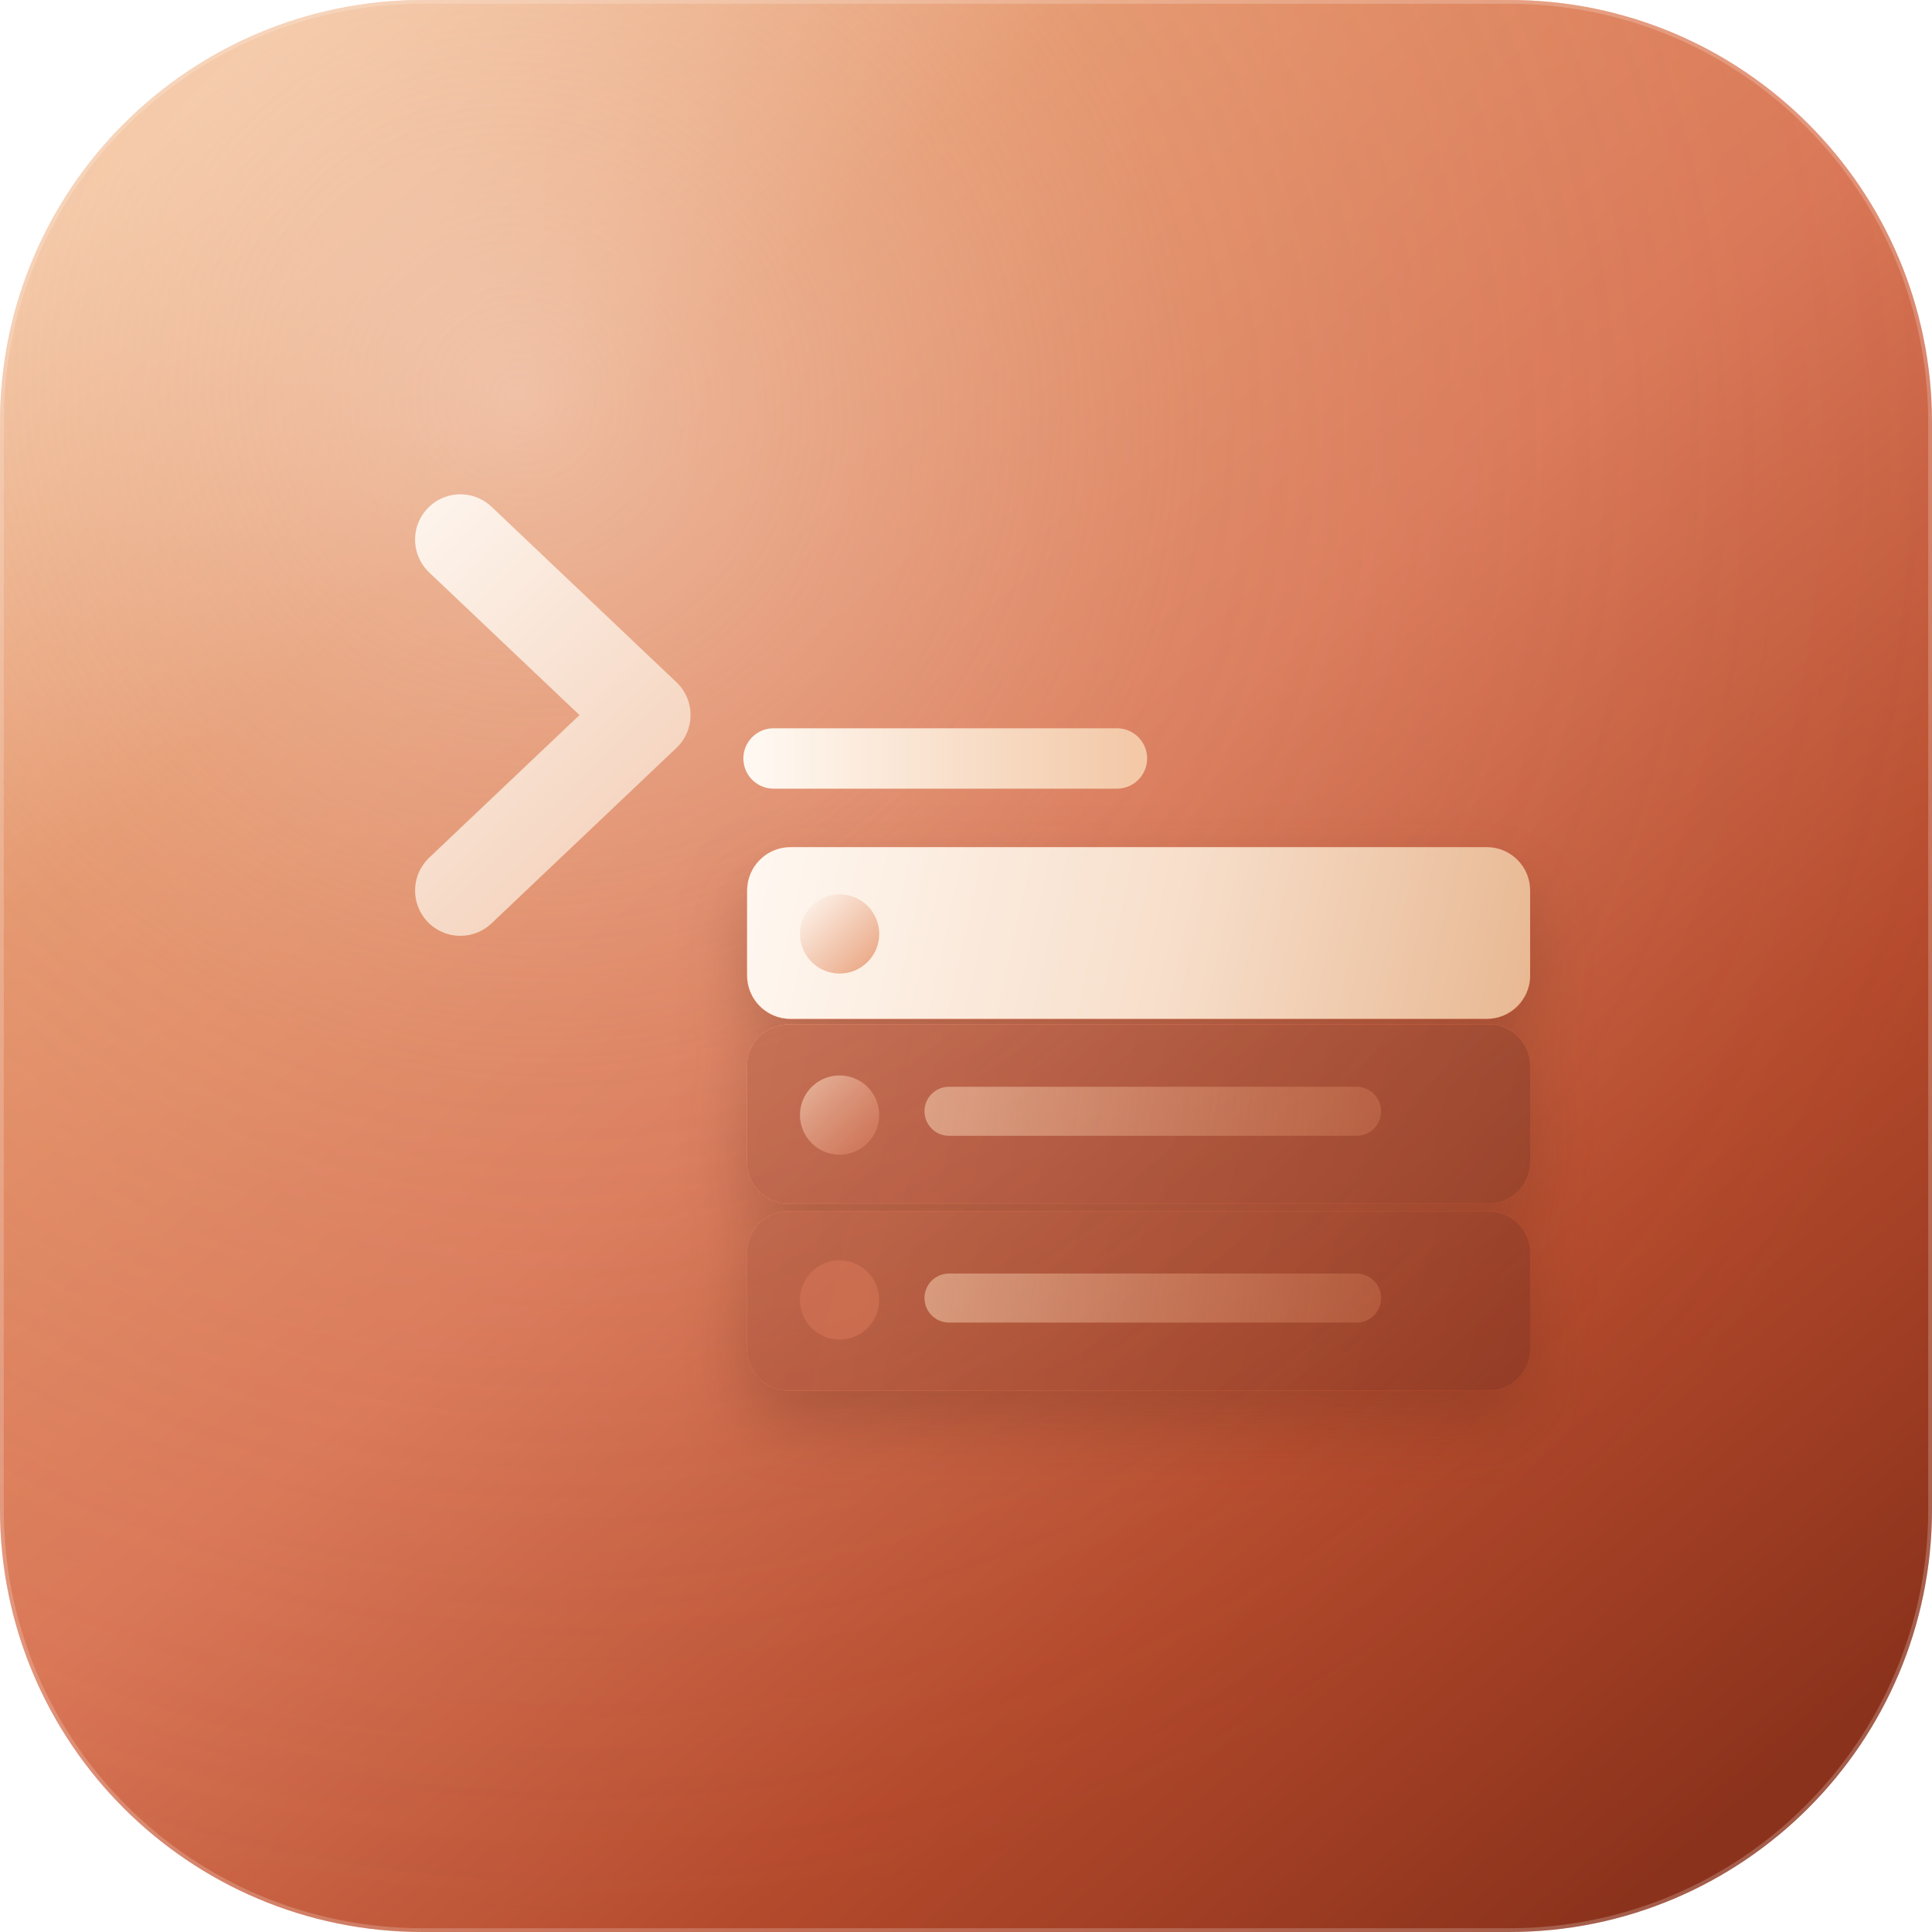
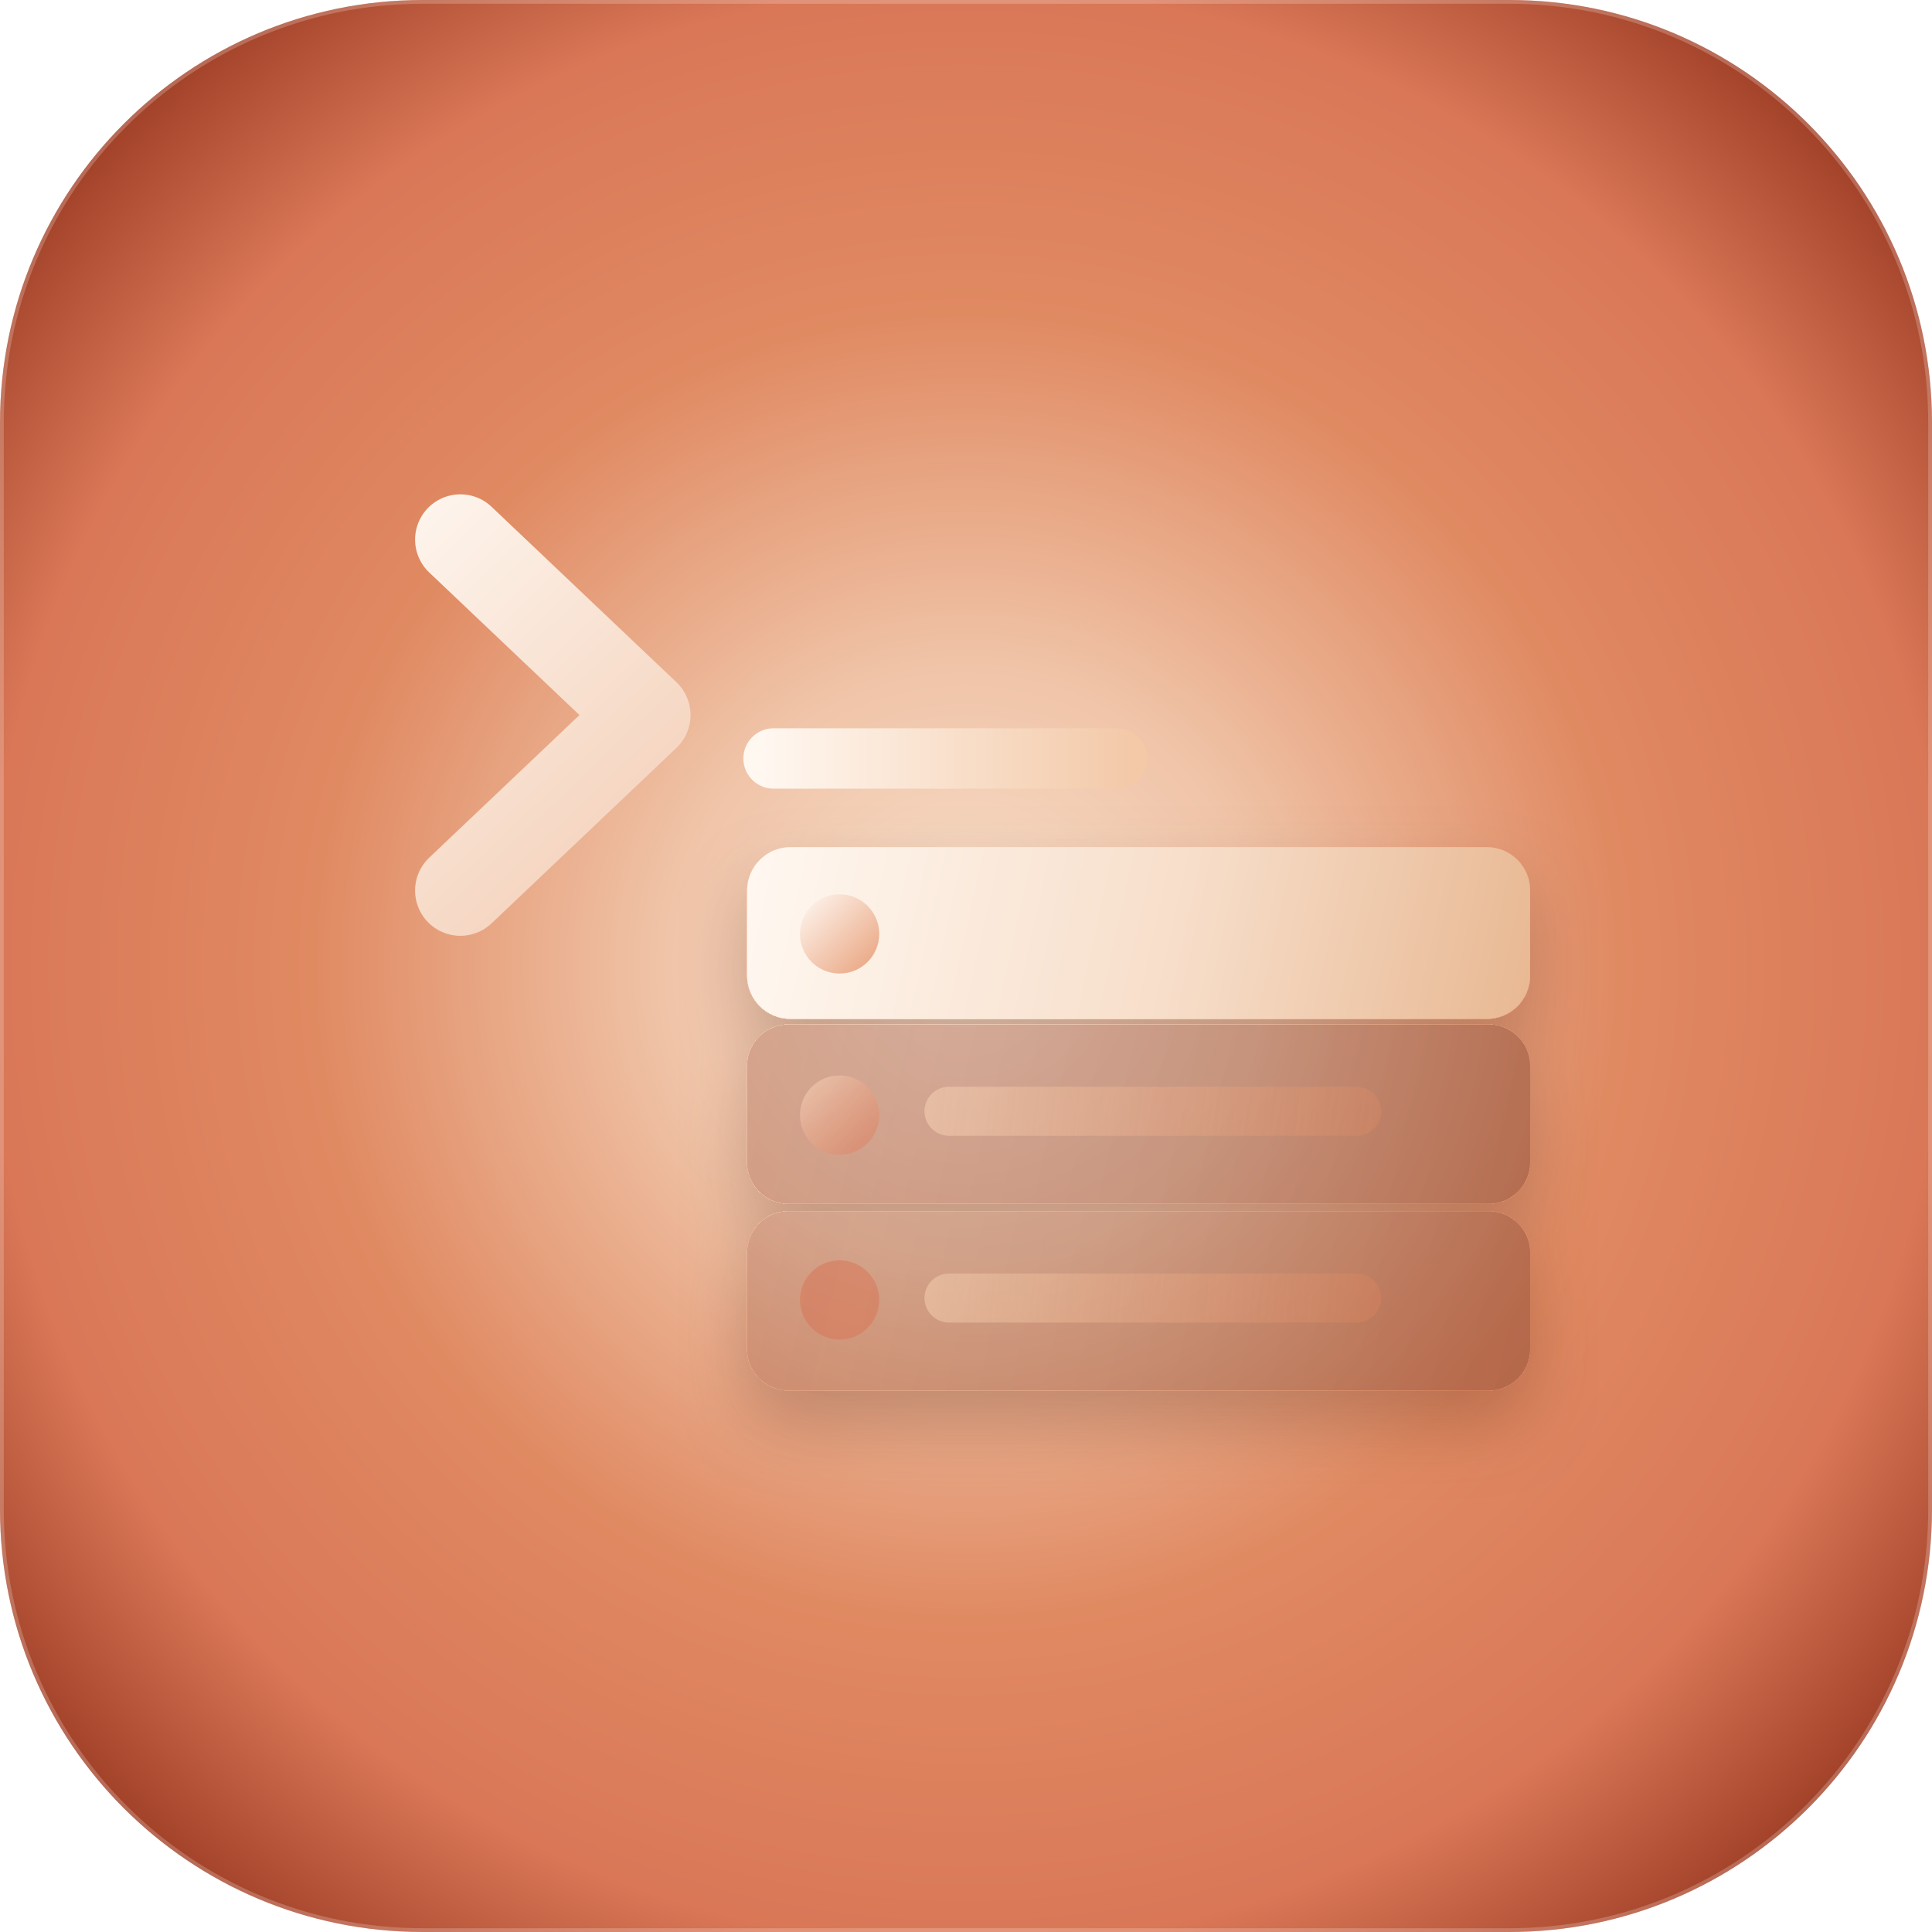
<svg xmlns="http://www.w3.org/2000/svg" viewBox="0 0 1024 1024" fill="none">
  <defs>
-     <linearGradient id="background" x1="120" y1="40" x2="900" y2="980" gradientUnits="userSpaceOnUse">
-       <stop offset="0" stop-color="#F3C4A0" />
-       <stop offset="0.22" stop-color="#E39268" />
-       <stop offset="0.48" stop-color="#D97757" />
-       <stop offset="0.76" stop-color="#B44A2C" />
-       <stop offset="1" stop-color="#8B321C" />
-     </linearGradient>
-     <radialGradient id="surface-light" cx="0" cy="0" r="1" gradientUnits="userSpaceOnUse" gradientTransform="translate(280 210) rotate(48) scale(820 790)">
-       <stop offset="0" stop-color="#FFF8F1" stop-opacity="0.42" />
-       <stop offset="0.45" stop-color="#F4D4BC" stop-opacity="0.12" />
-       <stop offset="1" stop-color="#D97757" stop-opacity="0" />
+     <radialGradient id="background" cx="512" cy="512" r="720" gradientUnits="userSpaceOnUse">
+       <stop offset="0" stop-color="#F8E0CC" />
+       <stop offset="0.22" stop-color="#F0C4A8" />
+       <stop offset="0.48" stop-color="#E08A62" />
+       <stop offset="0.72" stop-color="#D97757" />
+       <stop offset="0.9" stop-color="#9A3A22" />
+       <stop offset="1" stop-color="#5C1C10" />
    </radialGradient>
    <linearGradient id="prompt" x1="190" y1="260" x2="420" y2="500" gradientUnits="userSpaceOnUse">
      <stop offset="0" stop-color="#FFF9F3" />
      <stop offset="1" stop-color="#F0C4A8" />
    </linearGradient>
    <linearGradient id="input-line" x1="402" y1="402" x2="600" y2="402" gradientUnits="userSpaceOnUse">
      <stop offset="0" stop-color="#FFF8F1" />
      <stop offset="1" stop-color="#F3C9A8" />
    </linearGradient>
    <linearGradient id="selected-row" x1="396" y1="449" x2="811" y2="540" gradientUnits="userSpaceOnUse">
      <stop offset="0" stop-color="#FFF8F1" />
      <stop offset="0.55" stop-color="#F7DECA" />
      <stop offset="1" stop-color="#E8B892" />
    </linearGradient>
    <linearGradient id="selected-dot" x1="424" y1="474" x2="466" y2="516" gradientUnits="userSpaceOnUse">
      <stop offset="0" stop-color="#FFF9F3" />
      <stop offset="1" stop-color="#E8A07A" />
    </linearGradient>
    <linearGradient id="idle-row-1" x1="396" y1="543" x2="811" y2="638" gradientUnits="userSpaceOnUse">
      <stop offset="0" stop-color="#8A4030" stop-opacity="0.28" />
      <stop offset="1" stop-color="#6A2E22" stop-opacity="0.38" />
    </linearGradient>
    <linearGradient id="idle-row-2" x1="396" y1="642" x2="811" y2="737" gradientUnits="userSpaceOnUse">
      <stop offset="0" stop-color="#7A3828" stop-opacity="0.22" />
      <stop offset="1" stop-color="#5C261C" stop-opacity="0.32" />
    </linearGradient>
    <linearGradient id="idle-dot" x1="424" y1="570" x2="466" y2="612" gradientUnits="userSpaceOnUse">
      <stop offset="0" stop-color="#F4D4BC" stop-opacity="0.72" />
      <stop offset="1" stop-color="#D97757" stop-opacity="0.55" />
    </linearGradient>
    <linearGradient id="idle-bar" x1="490" y1="576" x2="732" y2="602" gradientUnits="userSpaceOnUse">
      <stop offset="0" stop-color="#F6D3B5" stop-opacity="0.55" />
      <stop offset="1" stop-color="#E08A62" stop-opacity="0.32" />
    </linearGradient>
    <filter id="panel-shadow" x="360" y="423" width="487" height="374" filterUnits="userSpaceOnUse" color-interpolation-filters="sRGB">
      <feFlood flood-opacity="0" result="BackgroundImageFix" />
      <feColorMatrix in="SourceAlpha" values="0 0 0 0 0 0 0 0 0 0 0 0 0 0 0 0 0 0 127 0" result="hardAlpha" />
      <feOffset dy="18" />
      <feGaussianBlur stdDeviation="18" />
      <feComposite in2="hardAlpha" operator="out" />
      <feColorMatrix values="0 0 0 0 0.35 0 0 0 0 0.16 0 0 0 0 0.1 0 0 0 0.28 0" />
      <feBlend in2="BackgroundImageFix" result="effect1_dropShadow" />
      <feBlend in="SourceGraphic" in2="effect1_dropShadow" result="shape" />
    </filter>
  </defs>
  <rect width="1024" height="1024" rx="224" fill="url(#background)" />
-   <rect width="1024" height="1024" rx="224" fill="url(#surface-light)" />
  <rect x="1" y="1" width="1022" height="1022" rx="223" stroke="#FFF8F1" stroke-opacity="0.22" stroke-width="2" />
  <path d="M244 286L342 379L244 472" stroke="url(#prompt)" stroke-width="48" stroke-linecap="round" stroke-linejoin="round" />
  <path d="M410 402H592" stroke="url(#input-line)" stroke-width="32" stroke-linecap="round" />
  <g filter="url(#panel-shadow)">
    <rect x="396" y="449" width="415" height="91" rx="23" fill="url(#selected-row)" />
    <circle cx="445" cy="495" r="21" fill="url(#selected-dot)" />
    <rect x="396" y="543" width="415" height="95" rx="22" fill="url(#idle-row-1)" />
    <circle cx="445" cy="591" r="21" fill="url(#idle-dot)" />
    <rect x="490" y="576" width="242" height="26" rx="13" fill="url(#idle-bar)" />
    <rect x="396" y="642" width="415" height="95" rx="22" fill="url(#idle-row-2)" />
    <circle cx="445" cy="689" r="21" fill="url(#idle-dot)" />
    <rect x="490" y="675" width="242" height="26" rx="13" fill="url(#idle-bar)" />
  </g>
</svg>
